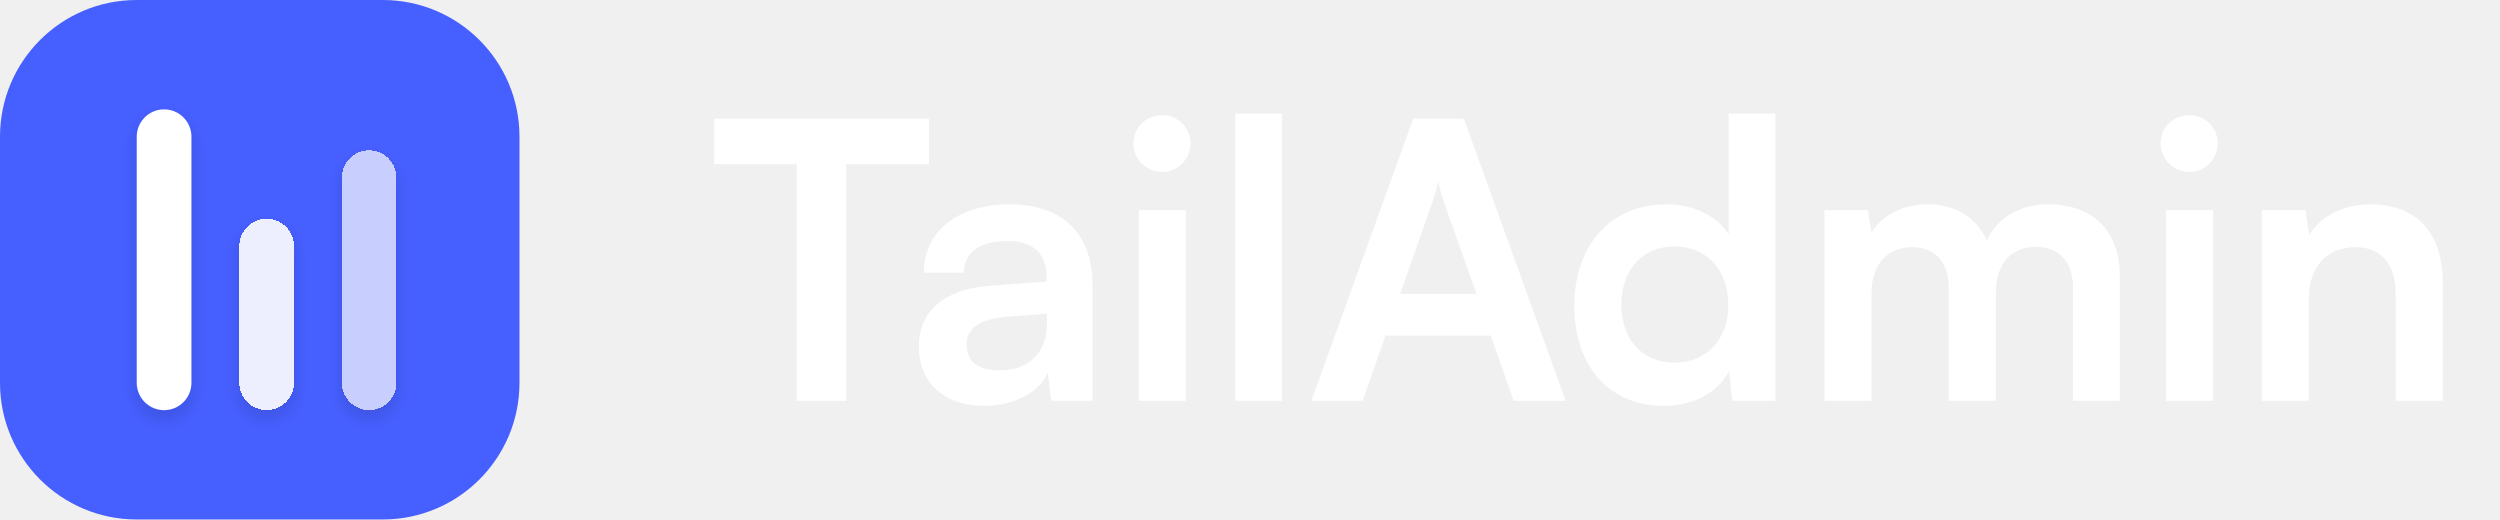
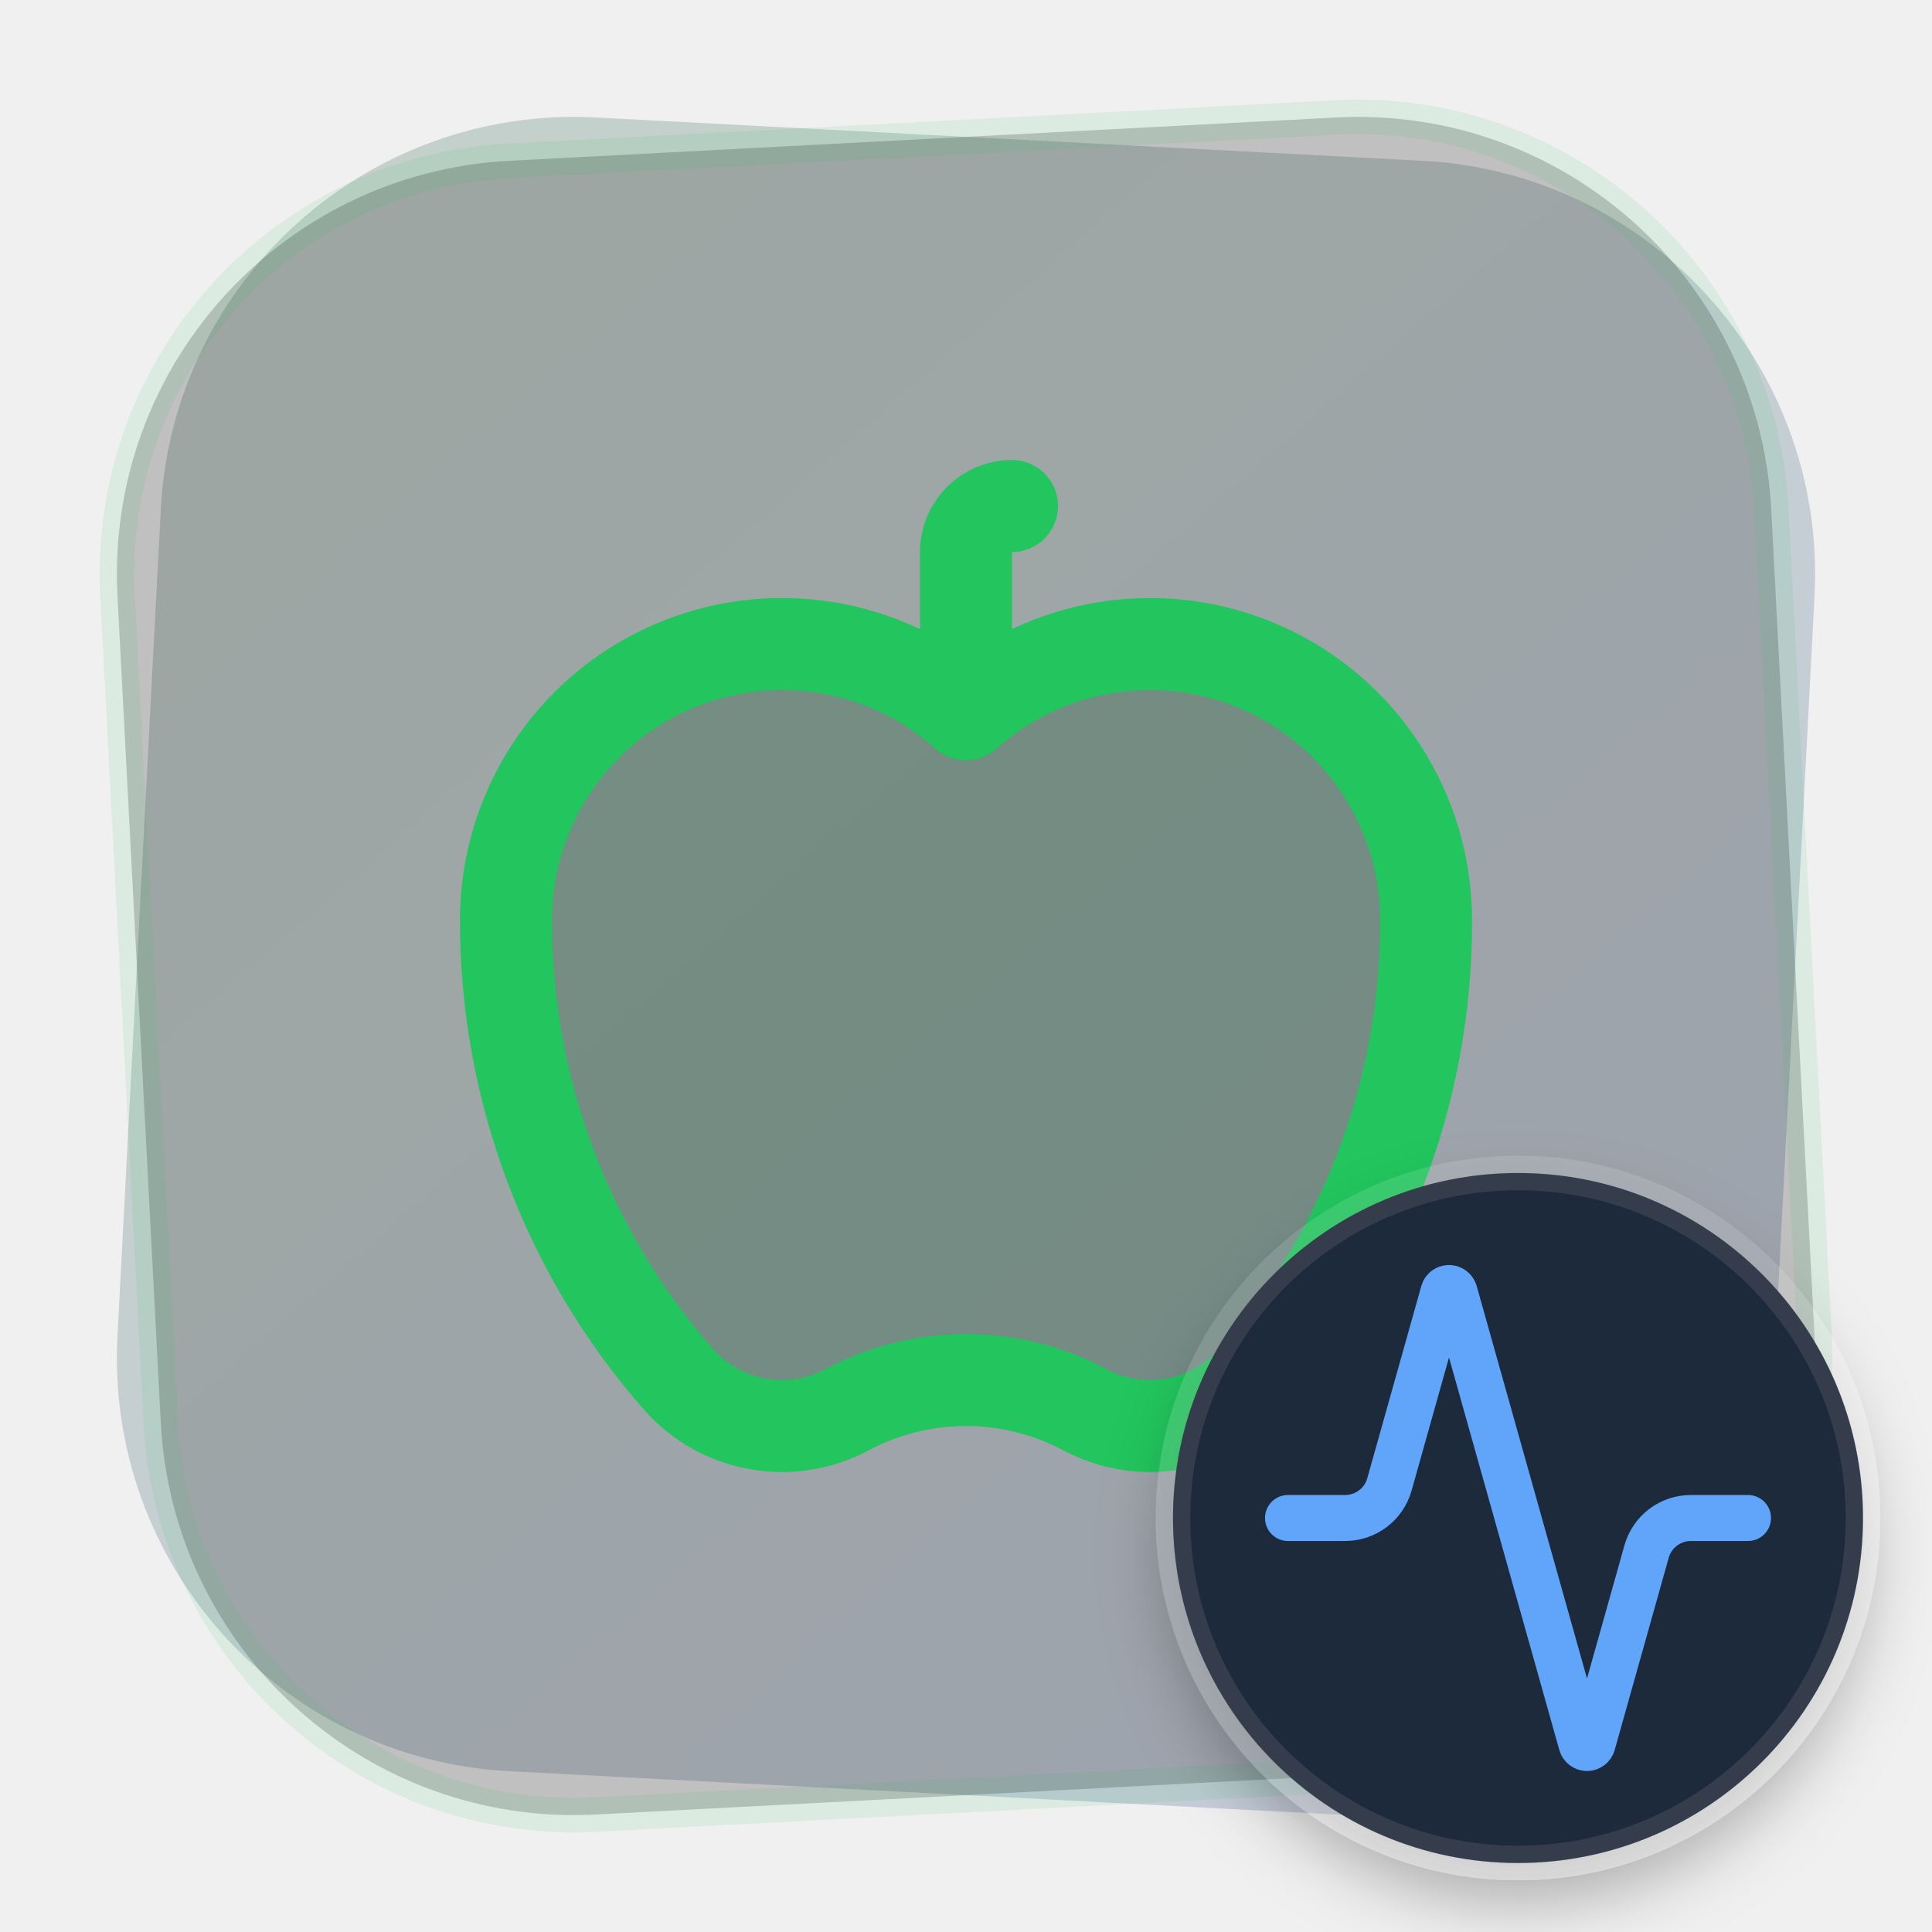
- <svg xmlns="http://www.w3.org/2000/svg" width="154" height="32" viewBox="0 0 154 32" fill="none">
-   <path d="M0 8.421C0 3.77 3.77 0 8.421 0H23.579C28.23 0 32 3.77 32 8.421V23.579C32 28.23 28.23 32 23.579 32H8.421C3.77 32 0 28.23 0 23.579V8.421Z" fill="#465FFF" />
-   <g filter="url(#filter0_d_1608_324)">
-     <path d="M8.424 8.422C8.424 7.491 9.178 6.737 10.108 6.737C11.038 6.737 11.792 7.491 11.792 8.422V23.579C11.792 24.51 11.038 25.264 10.108 25.264C9.178 25.264 8.424 24.51 8.424 23.579V8.422Z" fill="white" />
-   </g>
-   <g filter="url(#filter1_d_1608_324)">
-     <path d="M14.742 15.157C14.742 14.227 15.496 13.473 16.426 13.473C17.357 13.473 18.111 14.227 18.111 15.157V23.578C18.111 24.508 17.357 25.262 16.426 25.262C15.496 25.262 14.742 24.508 14.742 23.578V15.157Z" fill="white" fill-opacity="0.9" shape-rendering="crispEdges" />
-   </g>
-   <g filter="url(#filter2_d_1608_324)">
-     <path d="M21.055 10.946C21.055 10.016 21.809 9.262 22.739 9.262C23.669 9.262 24.423 10.016 24.423 10.946V23.578C24.423 24.508 23.669 25.262 22.739 25.262C21.809 25.262 21.055 24.508 21.055 23.578V10.946Z" fill="white" fill-opacity="0.7" shape-rendering="crispEdges" />
-   </g>
-   <path d="M44 10.115H49.089V24.691H52.132V10.115H57.221V7.309H44V10.115Z" fill="white" />
-   <path d="M60.617 25C62.448 25 64.042 24.168 64.541 22.955L64.755 24.691H67.299V17.558C67.299 14.3 65.349 12.588 62.187 12.588C59.001 12.588 56.908 14.252 56.908 16.797H59.381C59.381 15.56 60.332 14.847 62.044 14.847C63.518 14.847 64.47 15.489 64.47 17.082V17.343L60.95 17.605C58.168 17.819 56.599 19.174 56.599 21.338C56.599 23.549 58.121 25 60.617 25ZM61.569 22.812C60.261 22.812 59.547 22.289 59.547 21.219C59.547 20.268 60.237 19.674 62.044 19.507L64.493 19.317V19.935C64.493 21.742 63.352 22.812 61.569 22.812Z" fill="white" />
-   <path d="M71.6 10.591C72.551 10.591 73.335 9.806 73.335 8.831C73.335 7.856 72.551 7.095 71.6 7.095C70.601 7.095 69.816 7.856 69.816 8.831C69.816 9.806 70.601 10.591 71.6 10.591ZM70.149 24.691H73.05V12.944H70.149V24.691Z" fill="white" />
-   <path d="M78.972 24.691V7H76.095V24.691H78.972Z" fill="white" />
-   <path d="M83.941 24.691L85.344 20.672H91.835L93.238 24.691H96.448L90.171 7.309H87.056L80.778 24.691H83.941ZM88.221 12.493C88.387 12.017 88.53 11.494 88.601 11.161C88.649 11.518 88.815 12.041 88.958 12.493L90.955 18.104H86.247L88.221 12.493Z" fill="white" />
-   <path d="M102.493 25C104.276 25 105.798 24.215 106.511 22.86L106.701 24.691H109.364V7H106.487V14.443C105.75 13.277 104.3 12.588 102.659 12.588C99.116 12.588 96.976 15.203 96.976 18.865C96.976 22.503 99.092 25 102.493 25ZM103.135 22.337C101.113 22.337 99.877 20.863 99.877 18.77C99.877 16.678 101.113 15.18 103.135 15.18C105.156 15.18 106.464 16.654 106.464 18.77C106.464 20.886 105.156 22.337 103.135 22.337Z" fill="white" />
-   <path d="M115.289 24.691V18.033C115.289 16.131 116.406 15.227 117.785 15.227C119.164 15.227 120.044 16.107 120.044 17.748V24.691H122.945V18.033C122.945 16.107 124.015 15.203 125.418 15.203C126.797 15.203 127.701 16.083 127.701 17.771V24.691H130.578V17.011C130.578 14.3 129.008 12.588 126.155 12.588C124.372 12.588 122.993 13.468 122.398 14.823C121.78 13.468 120.543 12.588 118.76 12.588C117.072 12.588 115.883 13.349 115.289 14.324L115.051 12.944H112.388V24.691H115.289Z" fill="white" />
-   <path d="M134.876 10.591C135.827 10.591 136.612 9.806 136.612 8.831C136.612 7.856 135.827 7.095 134.876 7.095C133.877 7.095 133.093 7.856 133.093 8.831C133.093 9.806 133.877 10.591 134.876 10.591ZM133.426 24.691H136.327V12.944H133.426V24.691Z" fill="white" />
-   <path d="M142.225 24.691V18.366C142.225 16.464 143.318 15.227 145.102 15.227C146.6 15.227 147.575 16.178 147.575 18.152V24.691H150.476V17.462C150.476 14.419 148.954 12.588 146.005 12.588C144.412 12.588 142.985 13.277 142.248 14.466L142.011 12.944H139.324V24.691H142.225Z" fill="white" />
+ <svg xmlns="http://www.w3.org/2000/svg" viewBox="0 0 56 56" width="256" height="256">
  <defs>
-     <filter id="filter0_d_1608_324" x="7.424" y="6.237" width="5.368" height="20.526" filterUnits="userSpaceOnUse" color-interpolation-filters="sRGB">
-       <feFlood flood-opacity="0" result="BackgroundImageFix" />
-       <feColorMatrix in="SourceAlpha" type="matrix" values="0 0 0 0 0 0 0 0 0 0 0 0 0 0 0 0 0 0 127 0" result="hardAlpha" />
-       <feOffset dy="0.5" />
-       <feGaussianBlur stdDeviation="0.5" />
-       <feComposite in2="hardAlpha" operator="out" />
-       <feColorMatrix type="matrix" values="0 0 0 0 0 0 0 0 0 0 0 0 0 0 0 0 0 0 0.12 0" />
-       <feBlend mode="normal" in2="BackgroundImageFix" result="effect1_dropShadow_1608_324" />
-       <feBlend mode="normal" in="SourceGraphic" in2="effect1_dropShadow_1608_324" result="shape" />
-     </filter>
-     <filter id="filter1_d_1608_324" x="13.742" y="12.973" width="5.368" height="13.79" filterUnits="userSpaceOnUse" color-interpolation-filters="sRGB">
-       <feFlood flood-opacity="0" result="BackgroundImageFix" />
-       <feColorMatrix in="SourceAlpha" type="matrix" values="0 0 0 0 0 0 0 0 0 0 0 0 0 0 0 0 0 0 127 0" result="hardAlpha" />
-       <feOffset dy="0.5" />
-       <feGaussianBlur stdDeviation="0.5" />
-       <feComposite in2="hardAlpha" operator="out" />
-       <feColorMatrix type="matrix" values="0 0 0 0 0 0 0 0 0 0 0 0 0 0 0 0 0 0 0.12 0" />
-       <feBlend mode="normal" in2="BackgroundImageFix" result="effect1_dropShadow_1608_324" />
-       <feBlend mode="normal" in="SourceGraphic" in2="effect1_dropShadow_1608_324" result="shape" />
-     </filter>
-     <filter id="filter2_d_1608_324" x="20.055" y="8.762" width="5.368" height="18" filterUnits="userSpaceOnUse" color-interpolation-filters="sRGB">
-       <feFlood flood-opacity="0" result="BackgroundImageFix" />
-       <feColorMatrix in="SourceAlpha" type="matrix" values="0 0 0 0 0 0 0 0 0 0 0 0 0 0 0 0 0 0 127 0" result="hardAlpha" />
-       <feOffset dy="0.5" />
-       <feGaussianBlur stdDeviation="0.5" />
-       <feComposite in2="hardAlpha" operator="out" />
-       <feColorMatrix type="matrix" values="0 0 0 0 0 0 0 0 0 0 0 0 0 0 0 0 0 0 0.12 0" />
-       <feBlend mode="normal" in2="BackgroundImageFix" result="effect1_dropShadow_1608_324" />
-       <feBlend mode="normal" in="SourceGraphic" in2="effect1_dropShadow_1608_324" result="shape" />
+     <linearGradient id="gradDark" x1="0%" y1="0%" x2="100%" y2="100%">
+       <stop offset="0%" style="stop-color:rgba(20, 83, 45, 0.2);stop-opacity:1" />
+       <stop offset="100%" style="stop-color:rgba(30, 58, 138, 0.2);stop-opacity:1" />
+     </linearGradient>
+     <filter id="shadow" x="-20%" y="-20%" width="140%" height="140%">
+       <feDropShadow dx="0" dy="1" stdDeviation="1" flood-color="#000000" flood-opacity="0.3" />
    </filter>
  </defs>
+   <rect x="4" y="4" width="48" height="48" rx="12" fill="url(#gradDark)" transform="rotate(3, 28, 28)" />
+   <rect x="4" y="4" width="48" height="48" rx="12" fill="#000000" fill-opacity="0.2" stroke="rgba(34, 197, 94, 0.1)" stroke-width="1" transform="rotate(-3, 28, 28)" />
+   <g transform="translate(12, 12)">
+     <svg width="32" height="32" viewBox="0 0 24 24" fill="none" stroke="#22c55e" stroke-width="2" stroke-linecap="round" stroke-linejoin="round">
+       <path d="M12 6.528V3a1 1 0 0 1 1-1h0" />
+       <path d="M18.237 21A15 15 0 0 0 22 11a6 6 0 0 0-10-4.472A6 6 0 0 0 2 11a15.1 15.1 0 0 0 3.763 10 3 3 0 0 0 3.648.648 5.5 5.5 0 0 1 5.178 0A3 3 0 0 0 18.237 21" fill="rgba(20, 83, 45, 0.3)" />
+     </svg>
+   </g>
+   <circle cx="44" cy="44" r="10" fill="#1e293b" stroke="rgba(255,255,255,0.1)" stroke-width="1" filter="url(#shadow)" />
+   <g transform="translate(36, 36)">
+     <svg width="16" height="16" viewBox="0 0 24 24" fill="none" stroke="#60a5fa" stroke-width="2" stroke-linecap="round" stroke-linejoin="round">
+       <path d="M22 12h-2.48a2 2 0 0 0-1.93 1.46l-2.35 8.36a.25.25 0 0 1-.48 0L9.24 2.18a.25.25 0 0 0-.48 0l-2.35 8.36A2 2 0 0 1 4.49 12H2" />
+     </svg>
+   </g>
</svg>
